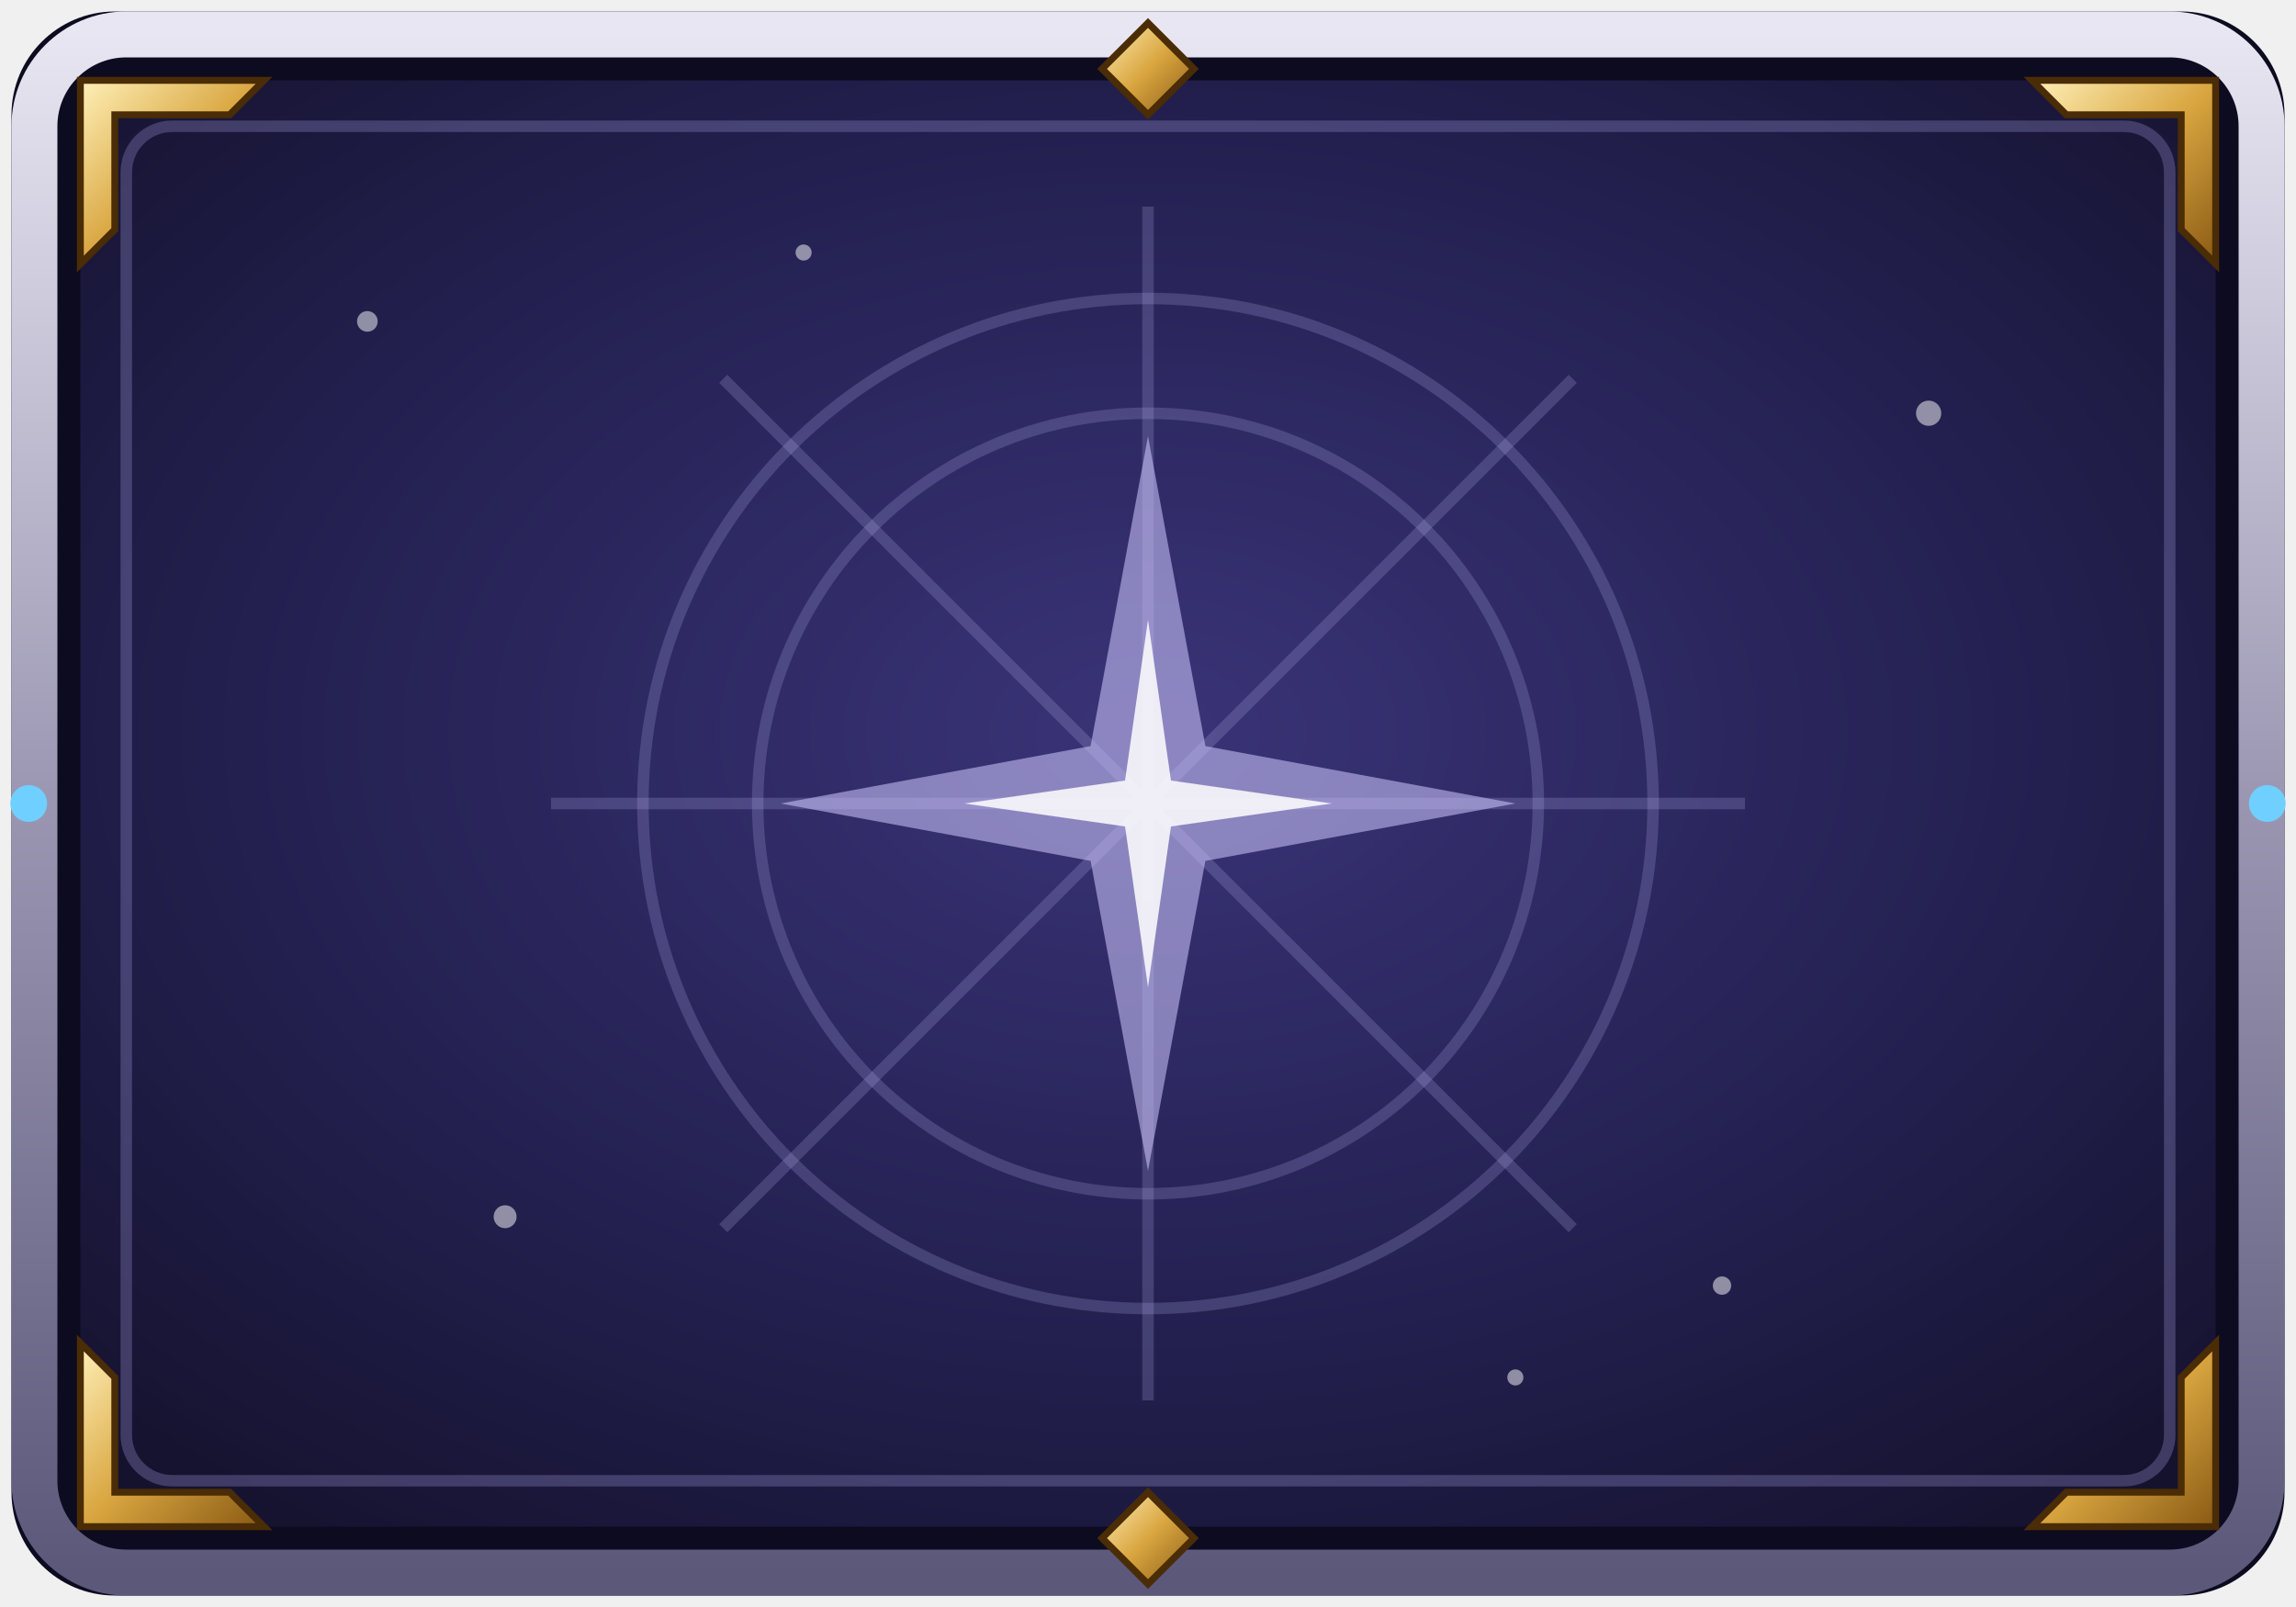
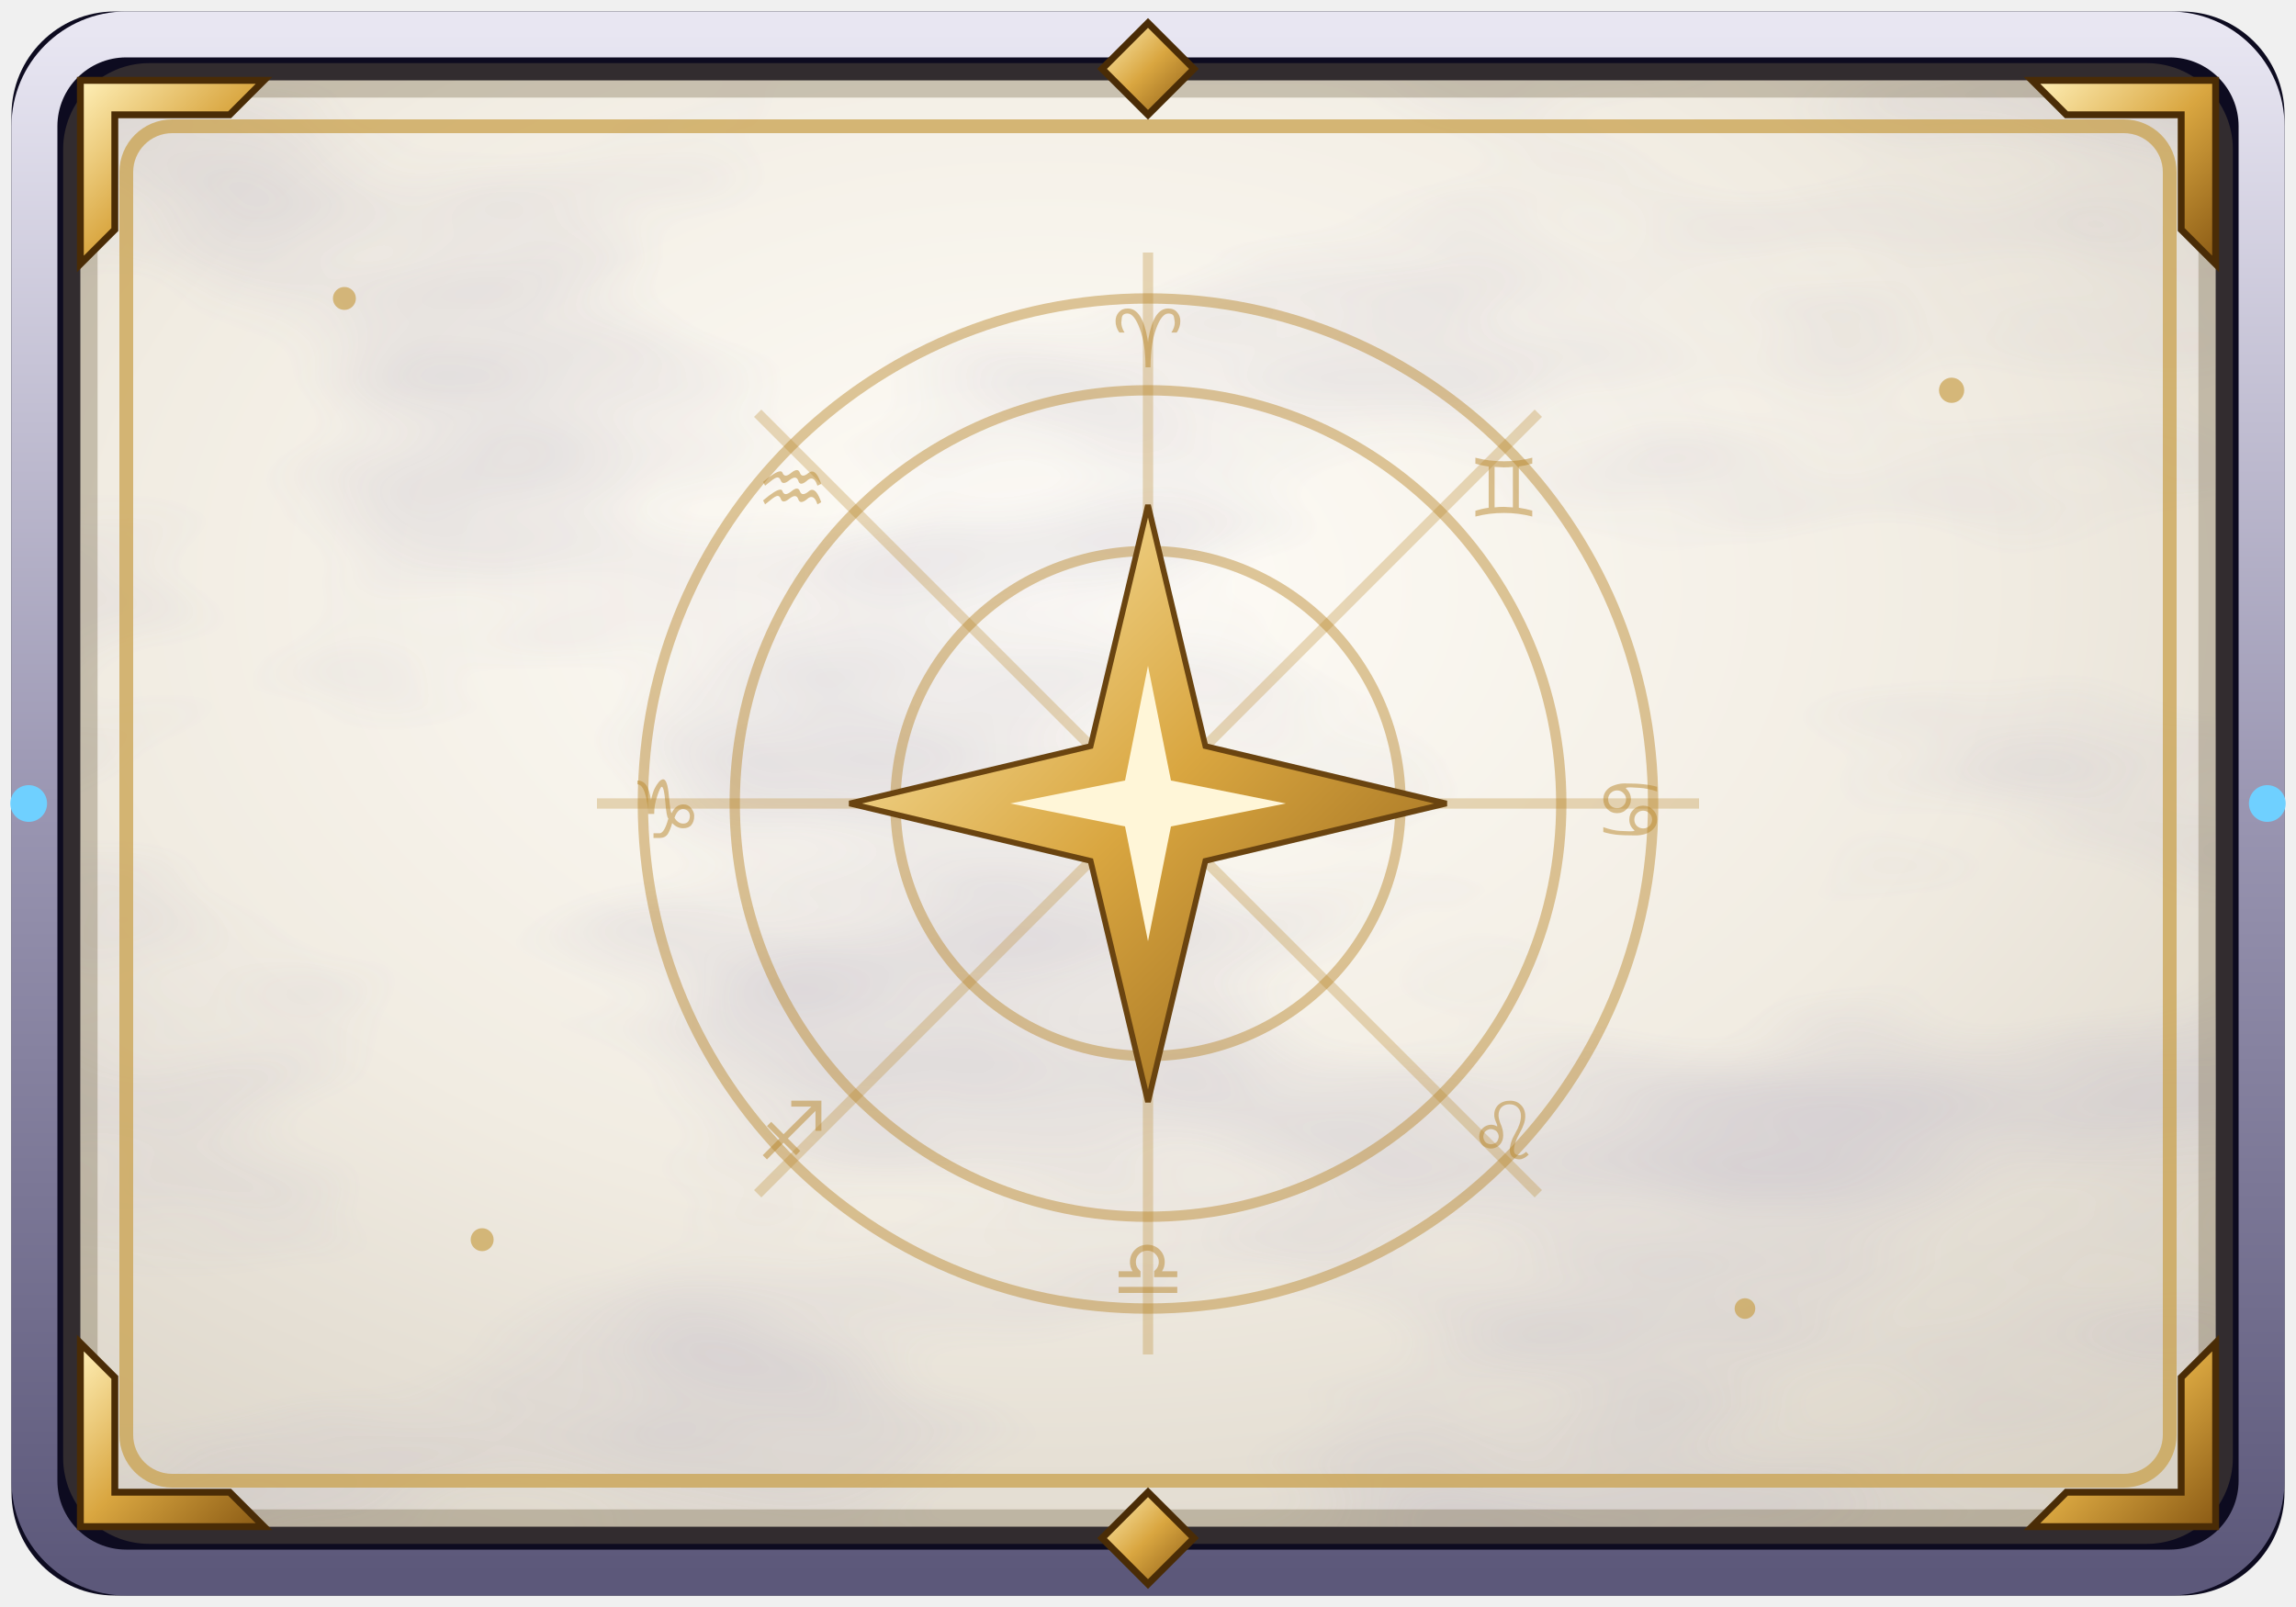
<svg xmlns="http://www.w3.org/2000/svg" viewBox="0 0 200 140" preserveAspectRatio="none">
  <defs>
-     <radialGradient id="f" cx="50%" cy="45%" r="70%">
-       <stop offset="0" stop-color="#3a3478" />
-       <stop offset=".6" stop-color="#232050" />
-       <stop offset="1" stop-color="#15122e" />
+     <radialGradient id="f" cx="45%" cy="35%" r="80%">
+       <stop offset="0" stop-color="#fffdf8" />
+       <stop offset=".55" stop-color="#f1ece2" />
+       <stop offset="1" stop-color="#d9d2c6" />
    </radialGradient>
    <linearGradient id="m" x1="0" y1="0" x2="0" y2="1">
      <stop offset="0" stop-color="#e8e6f2" />
      <stop offset=".5" stop-color="#9a96b2" />
      <stop offset="1" stop-color="#5c587a" />
    </linearGradient>
    <linearGradient id="o" x1="0" y1="0" x2="1" y2="1">
      <stop offset="0" stop-color="#fff0b8" />
      <stop offset=".5" stop-color="#d9a640" />
      <stop offset="1" stop-color="#8a5a14" />
    </linearGradient>
+     <filter id="v" x="0" y="0" width="100%" height="100%">
+       <feTurbulence type="fractalNoise" baseFrequency=".018 .045" numOctaves="3" seed="7" />
+       <feColorMatrix values="0 0 0 0 .55  0 0 0 0 .52  0 0 0 0 .6  0 0 0 -2.2 1.25" />
+     </filter>
  </defs>
  <rect x="1" y="1" width="198" height="138" rx="9" fill="#0d0b20" />
  <rect x="3" y="3" width="194" height="134" rx="8" fill="none" stroke="url(#m)" stroke-width="4" />
  <rect x="7" y="7" width="186" height="126" rx="6" fill="url(#f)" />
-   <rect x="11" y="11" width="178" height="118" rx="4" fill="none" stroke="#8c86c4" stroke-opacity=".35" stroke-width="1" />
-   <g fill="none" stroke="#b9b2ec" stroke-opacity=".22" stroke-width="1">
+   <rect x="7" y="7" width="186" height="126" rx="6" filter="url(#v)" opacity=".55" />
+   <rect x="7" y="7" width="186" height="126" rx="6" fill="none" stroke="#7a6a4a" stroke-opacity=".35" stroke-width="3" />
+   <rect x="11" y="11" width="178" height="118" rx="4" fill="none" stroke="#c9a24e" stroke-opacity=".75" stroke-width="1.2" />
+   <g fill="none" stroke="#b8862a" stroke-opacity=".45" stroke-width=".9">
    <ellipse cx="100" cy="70" rx="44" ry="44" />
-     <ellipse cx="100" cy="70" rx="34" ry="34" />
-     <path d="M100 18v104M48 70h104M63 33l74 74M137 33l-74 74" />
+     <ellipse cx="100" cy="70" rx="36" ry="36" />
+     <ellipse cx="100" cy="70" rx="22" ry="22" />
+     <path d="M100 22v96M52 70h96M66 36l68 68M134 36l-68 68" stroke-opacity=".3" />
  </g>
-   <g fill="#cfc8ff" fill-opacity=".55">
-     <path d="M100 38l5 27 27 5-27 5-5 27-5-27-27-5 27-5z" />
+   <g fill="#b8862a" fill-opacity=".5" font-family="DejaVu Sans,sans-serif" font-size="7" text-anchor="middle">
+     <text x="100" y="32">♈</text>
+     <text x="131" y="45">♊</text>
+     <text x="142" y="73">♋</text>
+     <text x="131" y="101">♌</text>
+     <text x="100" y="113">♎</text>
+     <text x="69" y="101">♐</text>
+     <text x="58" y="73">♑</text>
+     <text x="69" y="45">♒</text>
  </g>
-   <g fill="#ffffff" fill-opacity=".85">
-     <path d="M100 54l2 14 14 2-14 2-2 14-2-14-14-2 14-2z" />
+   <g fill="url(#o)" stroke="#6a4410" stroke-width=".5">
+     <path d="M100 44l5 21 21 5-21 5-5 21-5-21-21-5 21-5z" />
  </g>
-   <g fill="#fff" fill-opacity=".5">
-     <circle cx="32" cy="28" r=".9" />
-     <circle cx="168" cy="36" r="1.1" />
-     <circle cx="150" cy="112" r=".8" />
-     <circle cx="44" cy="106" r="1" />
-     <circle cx="70" cy="22" r=".7" />
-     <circle cx="132" cy="120" r=".7" />
+   <g fill="#fff6d8">
+     <path d="M100 58l2 10 10 2-10 2-2 10-2-10-10-2 10-2z" />
+   </g>
+   <g fill="#c9a24e" fill-opacity=".7">
+     <circle cx="30" cy="26" r="1" />
+     <circle cx="170" cy="34" r="1.1" />
+     <circle cx="152" cy="114" r=".9" />
+     <circle cx="42" cy="108" r="1" />
  </g>
  <g fill="url(#o)" stroke="#4a2c06" stroke-width=".6">
    <path d="M7 7h16l-3 3h-10v10l-3 3z" />
    <path d="M193 7h-16l3 3h10v10l3 3z" />
    <path d="M7 133h16l-3-3h-10v-10l-3-3z" />
    <path d="M193 133h-16l3-3h10v-10l3-3z" />
    <path d="M100 2l4 4-4 4-4-4z" />
    <path d="M100 130l4 4-4 4-4-4z" />
  </g>
  <g fill="#6fd0ff">
    <circle cx="2.5" cy="70" r="1.6" />
    <circle cx="197.5" cy="70" r="1.6" />
  </g>
</svg>
